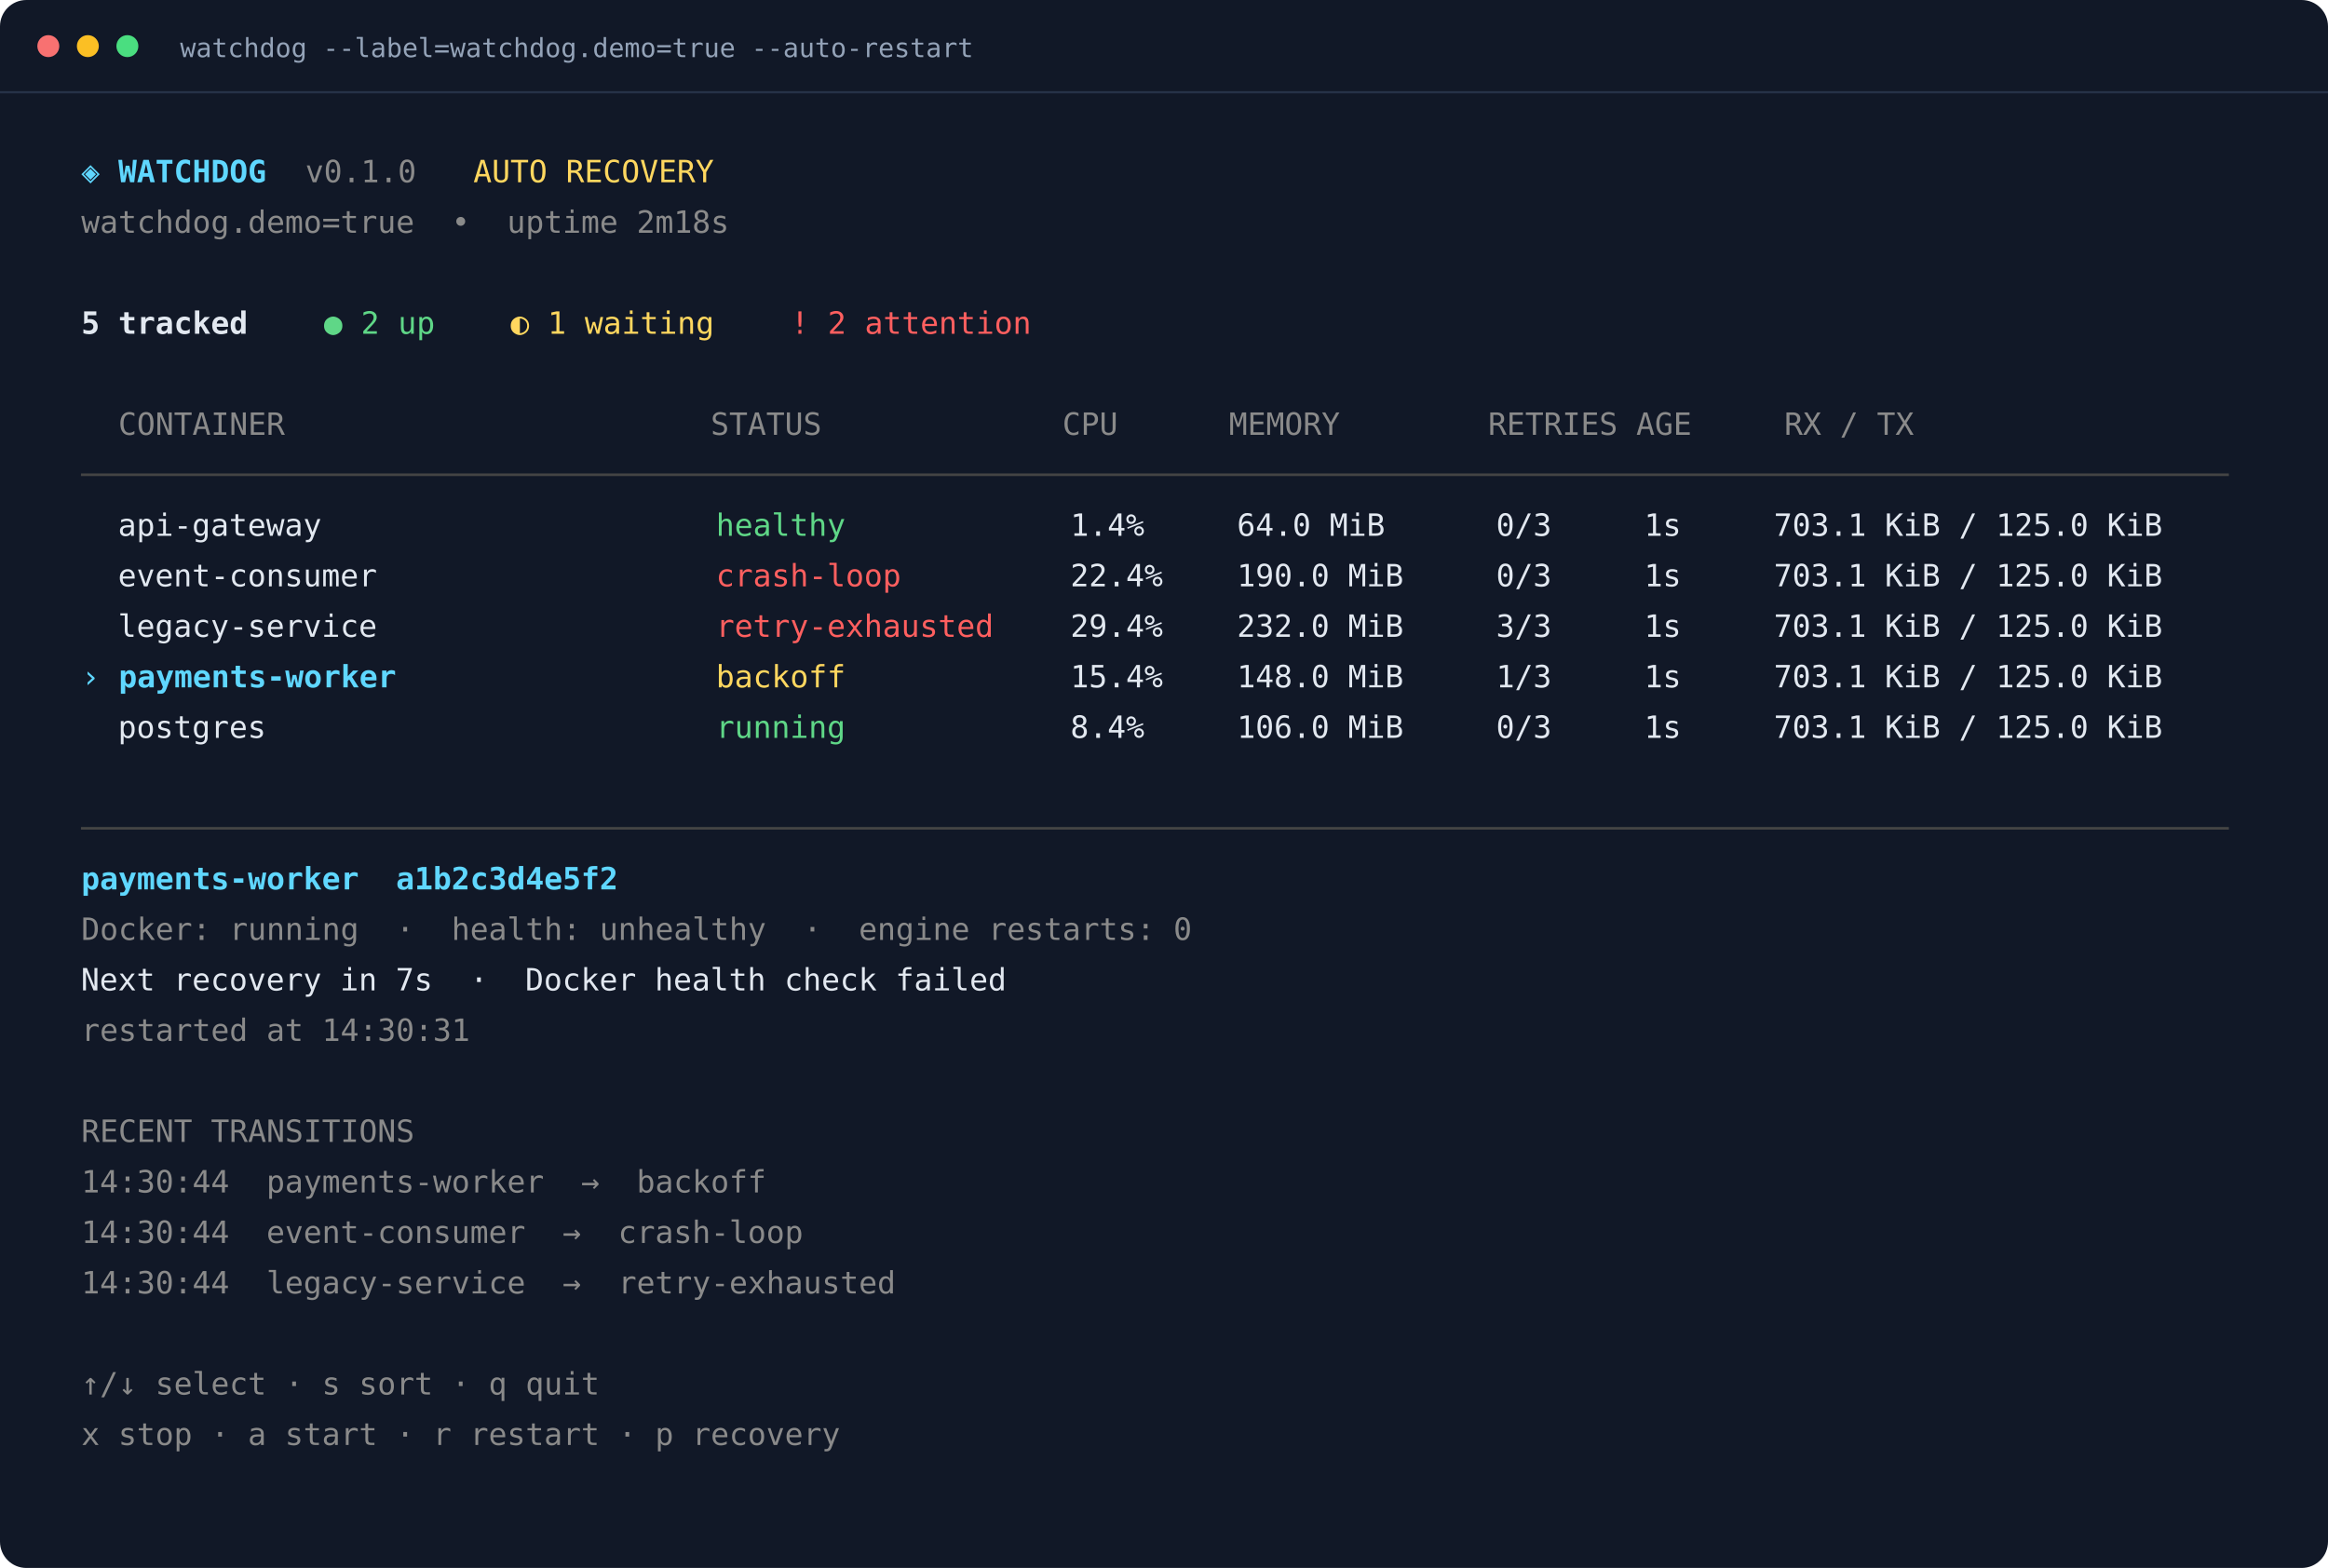
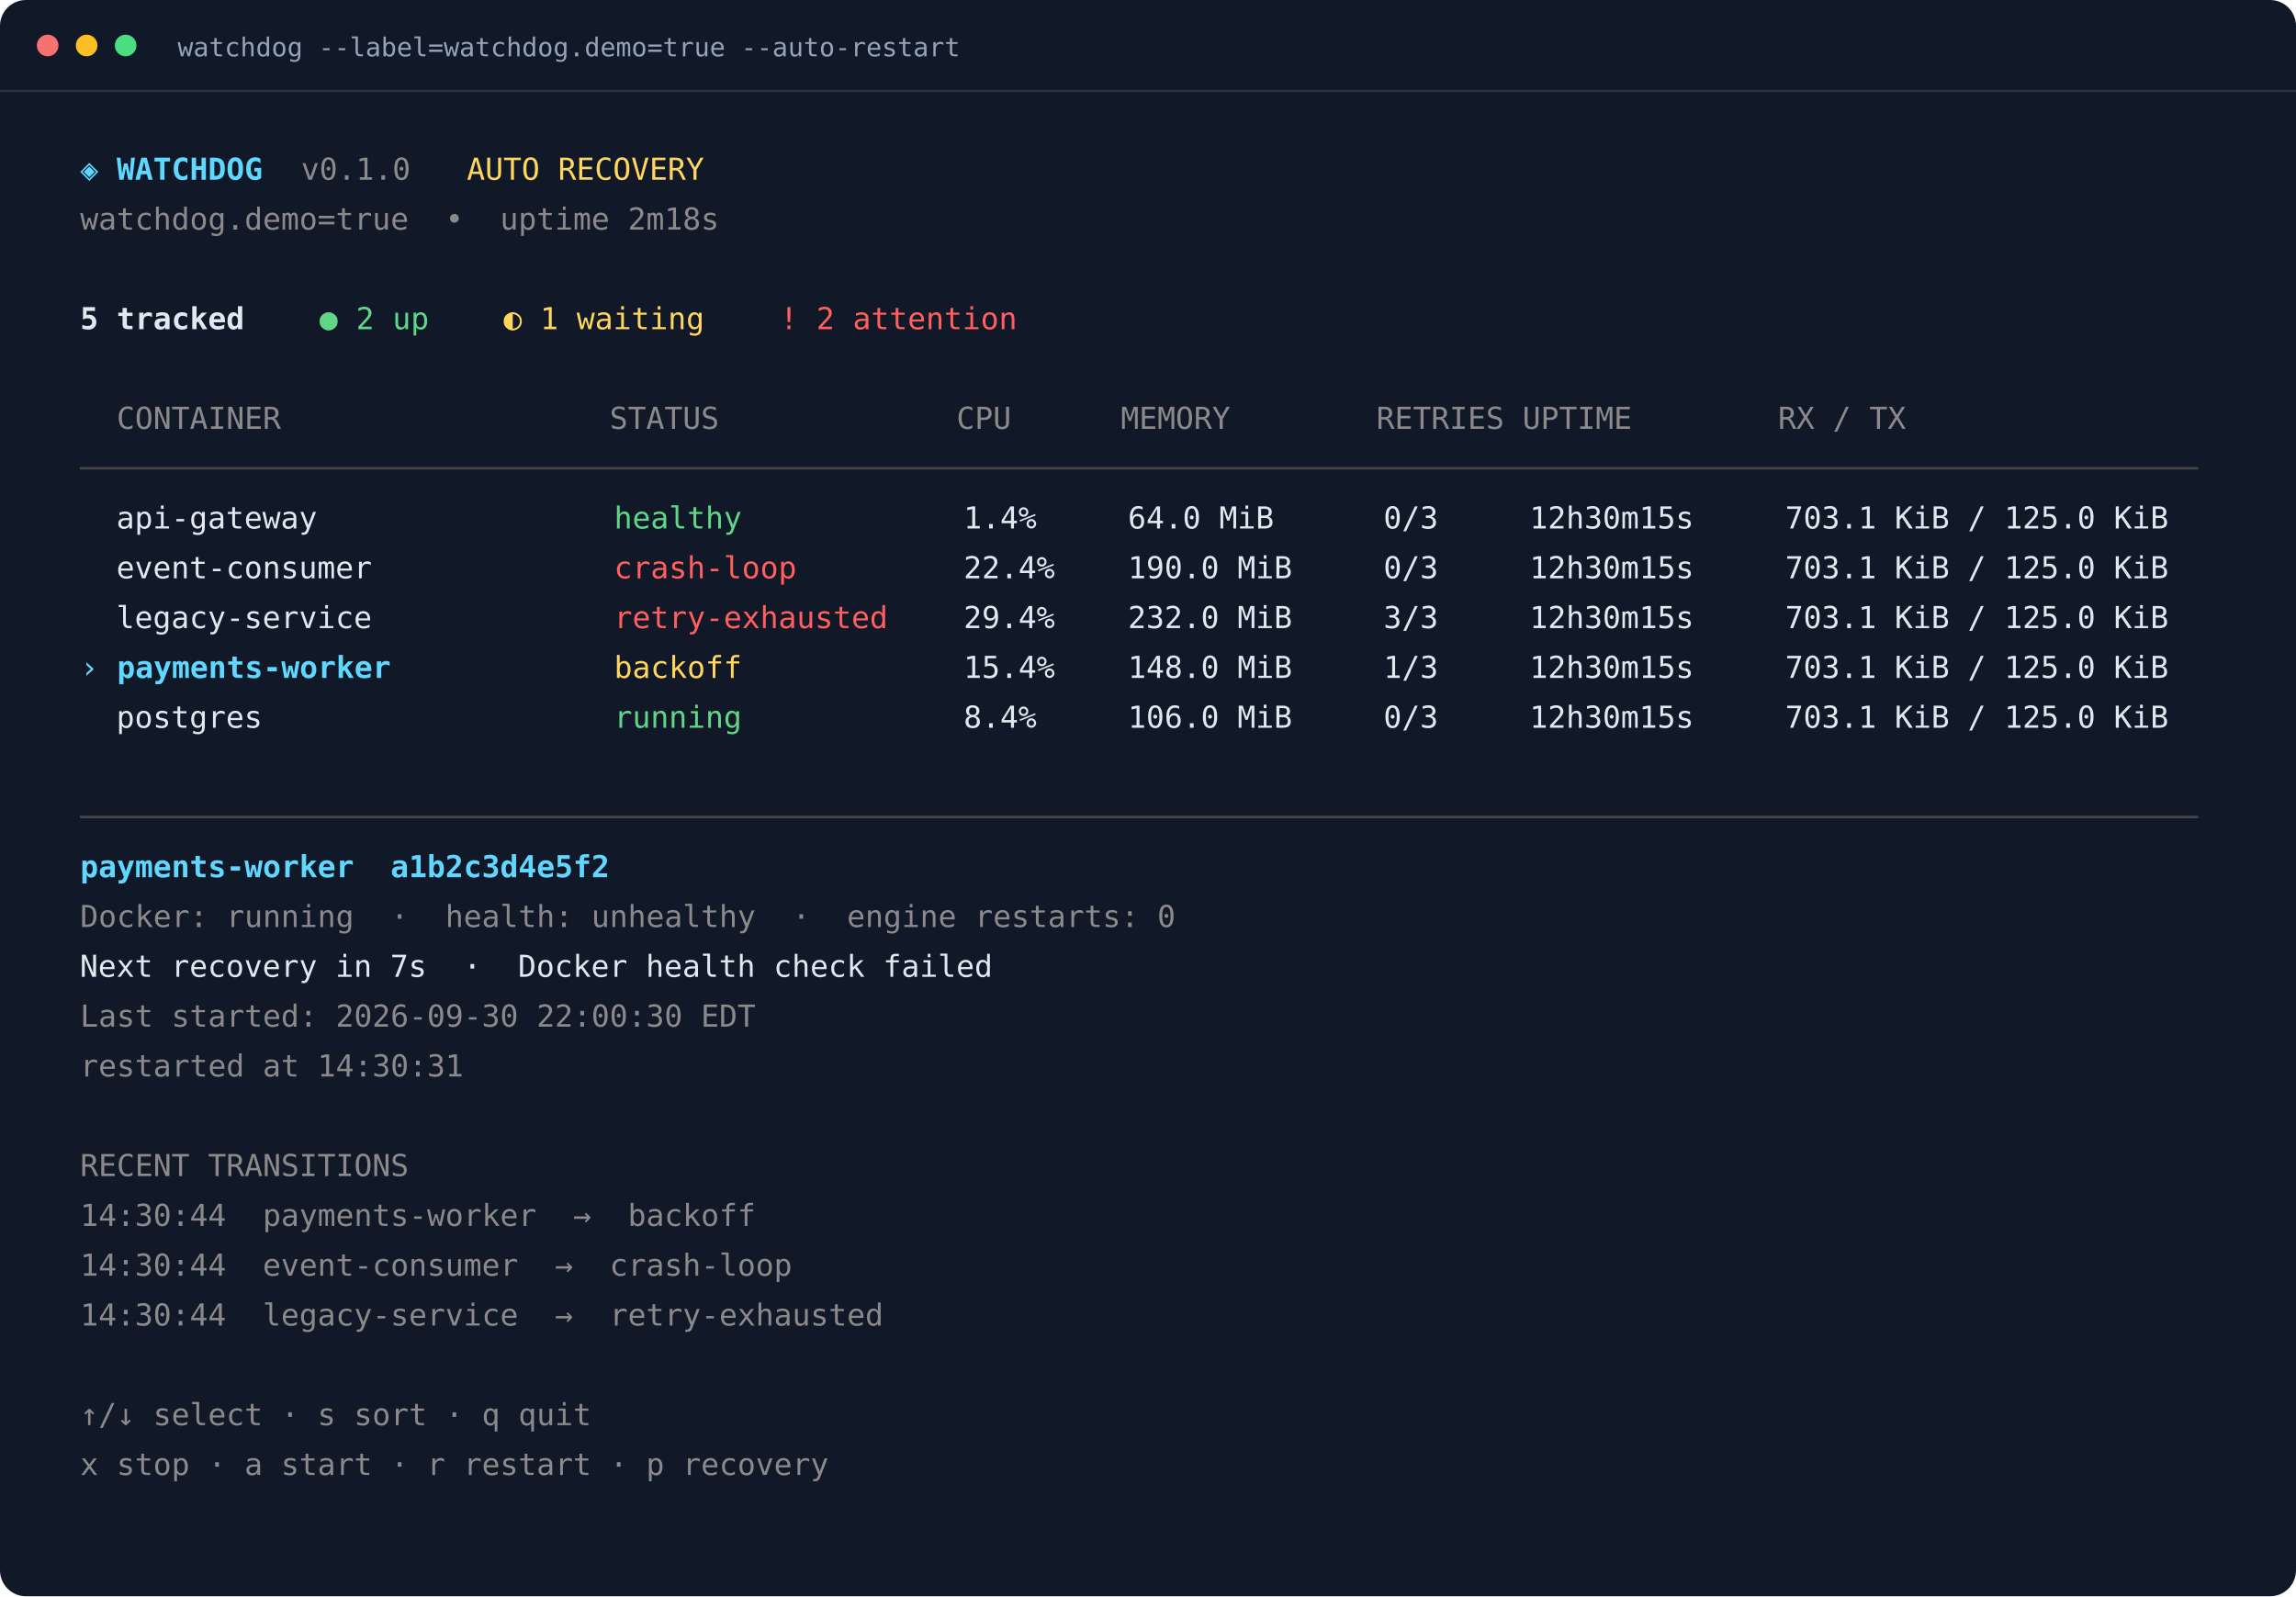
- <svg xmlns="http://www.w3.org/2000/svg" width="1060" height="714" viewBox="0 0 1060 714">
-   <rect width="1060" height="714" rx="12" fill="#111827" />
+ <svg xmlns="http://www.w3.org/2000/svg" width="1060" height="737" viewBox="0 0 1060 737">
+   <rect width="1060" height="737" rx="12" fill="#111827" />
  <path d="M0 42H1060" stroke="#263247" />
  <circle cx="22" cy="21" r="5" fill="#f87171" />
  <circle cx="40" cy="21" r="5" fill="#fbbf24" />
  <circle cx="58" cy="21" r="5" fill="#4ade80" />
  <text x="82" y="26" fill="#94a3b8" font-family="monospace" font-size="12">watchdog --label=watchdog.demo=true --auto-restart</text>
  <text x="37" y="83" fill="#5fd7ff" font-family="Cascadia Code,DejaVu Sans Mono,monospace" font-size="14" font-weight="bold" xml:space="preserve" textLength="85" lengthAdjust="spacingAndGlyphs">◈ WATCHDOG</text>
  <text x="139" y="83" fill="#8a8a8a" font-family="Cascadia Code,DejaVu Sans Mono,monospace" font-size="14" font-weight="normal" xml:space="preserve" textLength="51" lengthAdjust="spacingAndGlyphs">v0.1.0</text>
  <text x="215.5" y="83" fill="#ffd75f" font-family="Cascadia Code,DejaVu Sans Mono,monospace" font-size="14" font-weight="normal" xml:space="preserve" textLength="110.5" lengthAdjust="spacingAndGlyphs">AUTO RECOVERY</text>
  <text x="37" y="106" fill="#8a8a8a" font-family="Cascadia Code,DejaVu Sans Mono,monospace" font-size="14" font-weight="normal" xml:space="preserve" textLength="297.5" lengthAdjust="spacingAndGlyphs">watchdog.demo=true  •  uptime 2m18s</text>
  <text x="37" y="152" fill="#e2e8f0" font-family="Cascadia Code,DejaVu Sans Mono,monospace" font-size="14" font-weight="bold" xml:space="preserve" textLength="76.5" lengthAdjust="spacingAndGlyphs">5 tracked</text>
  <text x="147.5" y="152" fill="#5fd787" font-family="Cascadia Code,DejaVu Sans Mono,monospace" font-size="14" font-weight="normal" xml:space="preserve" textLength="51" lengthAdjust="spacingAndGlyphs">● 2 up</text>
  <text x="232.5" y="152" fill="#ffd75f" font-family="Cascadia Code,DejaVu Sans Mono,monospace" font-size="14" font-weight="normal" xml:space="preserve" textLength="93.5" lengthAdjust="spacingAndGlyphs">◐ 1 waiting</text>
  <text x="360" y="152" fill="#ff5f5f" font-family="Cascadia Code,DejaVu Sans Mono,monospace" font-size="14" font-weight="normal" xml:space="preserve" textLength="110.5" lengthAdjust="spacingAndGlyphs">! 2 attention</text>
-   <text x="37" y="198" fill="#8a8a8a" font-family="Cascadia Code,DejaVu Sans Mono,monospace" font-size="14" font-weight="normal" xml:space="preserve" textLength="841.5" lengthAdjust="spacingAndGlyphs">  CONTAINER                       STATUS             CPU      MEMORY        RETRIES AGE     RX / TX</text>
+   <text x="37" y="198" fill="#8a8a8a" font-family="Cascadia Code,DejaVu Sans Mono,monospace" font-size="14" font-weight="normal" xml:space="preserve" textLength="850" lengthAdjust="spacingAndGlyphs">  CONTAINER                  STATUS             CPU      MEMORY        RETRIES UPTIME        RX / TX</text>
  <text x="37" y="221" fill="#444444" font-family="Cascadia Code,DejaVu Sans Mono,monospace" font-size="14" font-weight="normal" xml:space="preserve" textLength="986" lengthAdjust="spacingAndGlyphs">────────────────────────────────────────────────────────────────────────────────────────────────────────────────────</text>
-   <text x="20" y="244" fill="#e2e8f0" font-family="Cascadia Code,DejaVu Sans Mono,monospace" font-size="14" font-weight="normal" xml:space="preserve" textLength="306" lengthAdjust="spacingAndGlyphs">    api-gateway                     </text>
-   <text x="326" y="244" fill="#5fd787" font-family="Cascadia Code,DejaVu Sans Mono,monospace" font-size="14" font-weight="normal" xml:space="preserve" textLength="144.5" lengthAdjust="spacingAndGlyphs">healthy          </text>
-   <text x="470.5" y="244" fill="#e2e8f0" font-family="Cascadia Code,DejaVu Sans Mono,monospace" font-size="14" font-weight="normal" xml:space="preserve" textLength="569.5" lengthAdjust="spacingAndGlyphs">  1.4%     64.0 MiB      0/3     1s     703.1 KiB / 125.0 KiB      </text>
-   <text x="20" y="267" fill="#e2e8f0" font-family="Cascadia Code,DejaVu Sans Mono,monospace" font-size="14" font-weight="normal" xml:space="preserve" textLength="306" lengthAdjust="spacingAndGlyphs">    event-consumer                  </text>
-   <text x="326" y="267" fill="#ff5f5f" font-family="Cascadia Code,DejaVu Sans Mono,monospace" font-size="14" font-weight="normal" xml:space="preserve" textLength="144.5" lengthAdjust="spacingAndGlyphs">crash-loop       </text>
-   <text x="470.5" y="267" fill="#e2e8f0" font-family="Cascadia Code,DejaVu Sans Mono,monospace" font-size="14" font-weight="normal" xml:space="preserve" textLength="569.5" lengthAdjust="spacingAndGlyphs">  22.4%    190.0 MiB     0/3     1s     703.1 KiB / 125.0 KiB      </text>
-   <text x="20" y="290" fill="#e2e8f0" font-family="Cascadia Code,DejaVu Sans Mono,monospace" font-size="14" font-weight="normal" xml:space="preserve" textLength="306" lengthAdjust="spacingAndGlyphs">    legacy-service                  </text>
-   <text x="326" y="290" fill="#ff5f5f" font-family="Cascadia Code,DejaVu Sans Mono,monospace" font-size="14" font-weight="normal" xml:space="preserve" textLength="144.5" lengthAdjust="spacingAndGlyphs">retry-exhausted  </text>
-   <text x="470.5" y="290" fill="#e2e8f0" font-family="Cascadia Code,DejaVu Sans Mono,monospace" font-size="14" font-weight="normal" xml:space="preserve" textLength="569.5" lengthAdjust="spacingAndGlyphs">  29.4%    232.0 MiB     3/3     1s     703.1 KiB / 125.0 KiB      </text>
+   <text x="20" y="244" fill="#e2e8f0" font-family="Cascadia Code,DejaVu Sans Mono,monospace" font-size="14" font-weight="normal" xml:space="preserve" textLength="263.5" lengthAdjust="spacingAndGlyphs">    api-gateway                </text>
+   <text x="283.5" y="244" fill="#5fd787" font-family="Cascadia Code,DejaVu Sans Mono,monospace" font-size="14" font-weight="normal" xml:space="preserve" textLength="144.5" lengthAdjust="spacingAndGlyphs">healthy          </text>
+   <text x="428" y="244" fill="#e2e8f0" font-family="Cascadia Code,DejaVu Sans Mono,monospace" font-size="14" font-weight="normal" xml:space="preserve" textLength="612" lengthAdjust="spacingAndGlyphs">  1.4%     64.0 MiB      0/3     12h30m15s     703.1 KiB / 125.0 KiB    </text>
+   <text x="20" y="267" fill="#e2e8f0" font-family="Cascadia Code,DejaVu Sans Mono,monospace" font-size="14" font-weight="normal" xml:space="preserve" textLength="263.5" lengthAdjust="spacingAndGlyphs">    event-consumer             </text>
+   <text x="283.5" y="267" fill="#ff5f5f" font-family="Cascadia Code,DejaVu Sans Mono,monospace" font-size="14" font-weight="normal" xml:space="preserve" textLength="144.5" lengthAdjust="spacingAndGlyphs">crash-loop       </text>
+   <text x="428" y="267" fill="#e2e8f0" font-family="Cascadia Code,DejaVu Sans Mono,monospace" font-size="14" font-weight="normal" xml:space="preserve" textLength="612" lengthAdjust="spacingAndGlyphs">  22.4%    190.0 MiB     0/3     12h30m15s     703.1 KiB / 125.0 KiB    </text>
+   <text x="20" y="290" fill="#e2e8f0" font-family="Cascadia Code,DejaVu Sans Mono,monospace" font-size="14" font-weight="normal" xml:space="preserve" textLength="263.5" lengthAdjust="spacingAndGlyphs">    legacy-service             </text>
+   <text x="283.5" y="290" fill="#ff5f5f" font-family="Cascadia Code,DejaVu Sans Mono,monospace" font-size="14" font-weight="normal" xml:space="preserve" textLength="144.5" lengthAdjust="spacingAndGlyphs">retry-exhausted  </text>
+   <text x="428" y="290" fill="#e2e8f0" font-family="Cascadia Code,DejaVu Sans Mono,monospace" font-size="14" font-weight="normal" xml:space="preserve" textLength="612" lengthAdjust="spacingAndGlyphs">  29.4%    232.0 MiB     3/3     12h30m15s     703.1 KiB / 125.0 KiB    </text>
  <text x="37" y="313" fill="#5fd7ff" font-family="Cascadia Code,DejaVu Sans Mono,monospace" font-size="14" font-weight="normal" xml:space="preserve" textLength="17" lengthAdjust="spacingAndGlyphs">› </text>
-   <text x="54" y="313" fill="#5fd7ff" font-family="Cascadia Code,DejaVu Sans Mono,monospace" font-size="14" font-weight="bold" xml:space="preserve" textLength="255" lengthAdjust="spacingAndGlyphs">payments-worker               </text>
-   <text x="326" y="313" fill="#ffd75f" font-family="Cascadia Code,DejaVu Sans Mono,monospace" font-size="14" font-weight="normal" xml:space="preserve" textLength="144.5" lengthAdjust="spacingAndGlyphs">backoff          </text>
-   <text x="470.5" y="313" fill="#e2e8f0" font-family="Cascadia Code,DejaVu Sans Mono,monospace" font-size="14" font-weight="normal" xml:space="preserve" textLength="569.5" lengthAdjust="spacingAndGlyphs">  15.4%    148.0 MiB     1/3     1s     703.1 KiB / 125.0 KiB      </text>
-   <text x="20" y="336" fill="#e2e8f0" font-family="Cascadia Code,DejaVu Sans Mono,monospace" font-size="14" font-weight="normal" xml:space="preserve" textLength="306" lengthAdjust="spacingAndGlyphs">    postgres                        </text>
-   <text x="326" y="336" fill="#5fd787" font-family="Cascadia Code,DejaVu Sans Mono,monospace" font-size="14" font-weight="normal" xml:space="preserve" textLength="144.5" lengthAdjust="spacingAndGlyphs">running          </text>
-   <text x="470.5" y="336" fill="#e2e8f0" font-family="Cascadia Code,DejaVu Sans Mono,monospace" font-size="14" font-weight="normal" xml:space="preserve" textLength="569.5" lengthAdjust="spacingAndGlyphs">  8.4%     106.0 MiB     0/3     1s     703.1 KiB / 125.0 KiB      </text>
+   <text x="54" y="313" fill="#5fd7ff" font-family="Cascadia Code,DejaVu Sans Mono,monospace" font-size="14" font-weight="bold" xml:space="preserve" textLength="212.5" lengthAdjust="spacingAndGlyphs">payments-worker          </text>
+   <text x="283.5" y="313" fill="#ffd75f" font-family="Cascadia Code,DejaVu Sans Mono,monospace" font-size="14" font-weight="normal" xml:space="preserve" textLength="144.5" lengthAdjust="spacingAndGlyphs">backoff          </text>
+   <text x="428" y="313" fill="#e2e8f0" font-family="Cascadia Code,DejaVu Sans Mono,monospace" font-size="14" font-weight="normal" xml:space="preserve" textLength="612" lengthAdjust="spacingAndGlyphs">  15.4%    148.0 MiB     1/3     12h30m15s     703.1 KiB / 125.0 KiB    </text>
+   <text x="20" y="336" fill="#e2e8f0" font-family="Cascadia Code,DejaVu Sans Mono,monospace" font-size="14" font-weight="normal" xml:space="preserve" textLength="263.5" lengthAdjust="spacingAndGlyphs">    postgres                   </text>
+   <text x="283.5" y="336" fill="#5fd787" font-family="Cascadia Code,DejaVu Sans Mono,monospace" font-size="14" font-weight="normal" xml:space="preserve" textLength="144.5" lengthAdjust="spacingAndGlyphs">running          </text>
+   <text x="428" y="336" fill="#e2e8f0" font-family="Cascadia Code,DejaVu Sans Mono,monospace" font-size="14" font-weight="normal" xml:space="preserve" textLength="612" lengthAdjust="spacingAndGlyphs">  8.4%     106.0 MiB     0/3     12h30m15s     703.1 KiB / 125.0 KiB    </text>
  <text x="37" y="382" fill="#444444" font-family="Cascadia Code,DejaVu Sans Mono,monospace" font-size="14" font-weight="normal" xml:space="preserve" textLength="986" lengthAdjust="spacingAndGlyphs">────────────────────────────────────────────────────────────────────────────────────────────────────────────────────</text>
  <text x="37" y="405" fill="#5fd7ff" font-family="Cascadia Code,DejaVu Sans Mono,monospace" font-size="14" font-weight="bold" xml:space="preserve" textLength="246.5" lengthAdjust="spacingAndGlyphs">payments-worker  a1b2c3d4e5f2</text>
  <text x="37" y="428" fill="#8a8a8a" font-family="Cascadia Code,DejaVu Sans Mono,monospace" font-size="14" font-weight="normal" xml:space="preserve" textLength="510" lengthAdjust="spacingAndGlyphs">Docker: running  ·  health: unhealthy  ·  engine restarts: 0</text>
  <text x="20" y="451" fill="#e2e8f0" font-family="Cascadia Code,DejaVu Sans Mono,monospace" font-size="14" font-weight="normal" xml:space="preserve" textLength="1020" lengthAdjust="spacingAndGlyphs">  Next recovery in 7s  ·  Docker health check failed                                                                    </text>
-   <text x="37" y="474" fill="#8a8a8a" font-family="Cascadia Code,DejaVu Sans Mono,monospace" font-size="14" font-weight="normal" xml:space="preserve" textLength="178.5" lengthAdjust="spacingAndGlyphs">restarted at 14:30:31</text>
-   <text x="37" y="520" fill="#8a8a8a" font-family="Cascadia Code,DejaVu Sans Mono,monospace" font-size="14" font-weight="normal" xml:space="preserve" textLength="153" lengthAdjust="spacingAndGlyphs">RECENT TRANSITIONS</text>
-   <text x="37" y="543" fill="#8a8a8a" font-family="Cascadia Code,DejaVu Sans Mono,monospace" font-size="14" font-weight="normal" xml:space="preserve" textLength="314.5" lengthAdjust="spacingAndGlyphs">14:30:44  payments-worker  →  backoff</text>
-   <text x="37" y="566" fill="#8a8a8a" font-family="Cascadia Code,DejaVu Sans Mono,monospace" font-size="14" font-weight="normal" xml:space="preserve" textLength="331.5" lengthAdjust="spacingAndGlyphs">14:30:44  event-consumer  →  crash-loop</text>
-   <text x="37" y="589" fill="#8a8a8a" font-family="Cascadia Code,DejaVu Sans Mono,monospace" font-size="14" font-weight="normal" xml:space="preserve" textLength="374" lengthAdjust="spacingAndGlyphs">14:30:44  legacy-service  →  retry-exhausted</text>
-   <text x="37" y="635" fill="#8a8a8a" font-family="Cascadia Code,DejaVu Sans Mono,monospace" font-size="14" font-weight="normal" xml:space="preserve" textLength="238" lengthAdjust="spacingAndGlyphs">↑/↓ select · s sort · q quit</text>
-   <text x="37" y="658" fill="#8a8a8a" font-family="Cascadia Code,DejaVu Sans Mono,monospace" font-size="14" font-weight="normal" xml:space="preserve" textLength="348.5" lengthAdjust="spacingAndGlyphs">x stop · a start · r restart · p recovery</text>
+   <text x="37" y="474" fill="#8a8a8a" font-family="Cascadia Code,DejaVu Sans Mono,monospace" font-size="14" font-weight="normal" xml:space="preserve" textLength="314.5" lengthAdjust="spacingAndGlyphs">Last started: 2026-09-30 22:00:30 EDT</text>
+   <text x="37" y="497" fill="#8a8a8a" font-family="Cascadia Code,DejaVu Sans Mono,monospace" font-size="14" font-weight="normal" xml:space="preserve" textLength="178.5" lengthAdjust="spacingAndGlyphs">restarted at 14:30:31</text>
+   <text x="37" y="543" fill="#8a8a8a" font-family="Cascadia Code,DejaVu Sans Mono,monospace" font-size="14" font-weight="normal" xml:space="preserve" textLength="153" lengthAdjust="spacingAndGlyphs">RECENT TRANSITIONS</text>
+   <text x="37" y="566" fill="#8a8a8a" font-family="Cascadia Code,DejaVu Sans Mono,monospace" font-size="14" font-weight="normal" xml:space="preserve" textLength="314.5" lengthAdjust="spacingAndGlyphs">14:30:44  payments-worker  →  backoff</text>
+   <text x="37" y="589" fill="#8a8a8a" font-family="Cascadia Code,DejaVu Sans Mono,monospace" font-size="14" font-weight="normal" xml:space="preserve" textLength="331.5" lengthAdjust="spacingAndGlyphs">14:30:44  event-consumer  →  crash-loop</text>
+   <text x="37" y="612" fill="#8a8a8a" font-family="Cascadia Code,DejaVu Sans Mono,monospace" font-size="14" font-weight="normal" xml:space="preserve" textLength="374" lengthAdjust="spacingAndGlyphs">14:30:44  legacy-service  →  retry-exhausted</text>
+   <text x="37" y="658" fill="#8a8a8a" font-family="Cascadia Code,DejaVu Sans Mono,monospace" font-size="14" font-weight="normal" xml:space="preserve" textLength="238" lengthAdjust="spacingAndGlyphs">↑/↓ select · s sort · q quit</text>
+   <text x="37" y="681" fill="#8a8a8a" font-family="Cascadia Code,DejaVu Sans Mono,monospace" font-size="14" font-weight="normal" xml:space="preserve" textLength="348.5" lengthAdjust="spacingAndGlyphs">x stop · a start · r restart · p recovery</text>
</svg>
